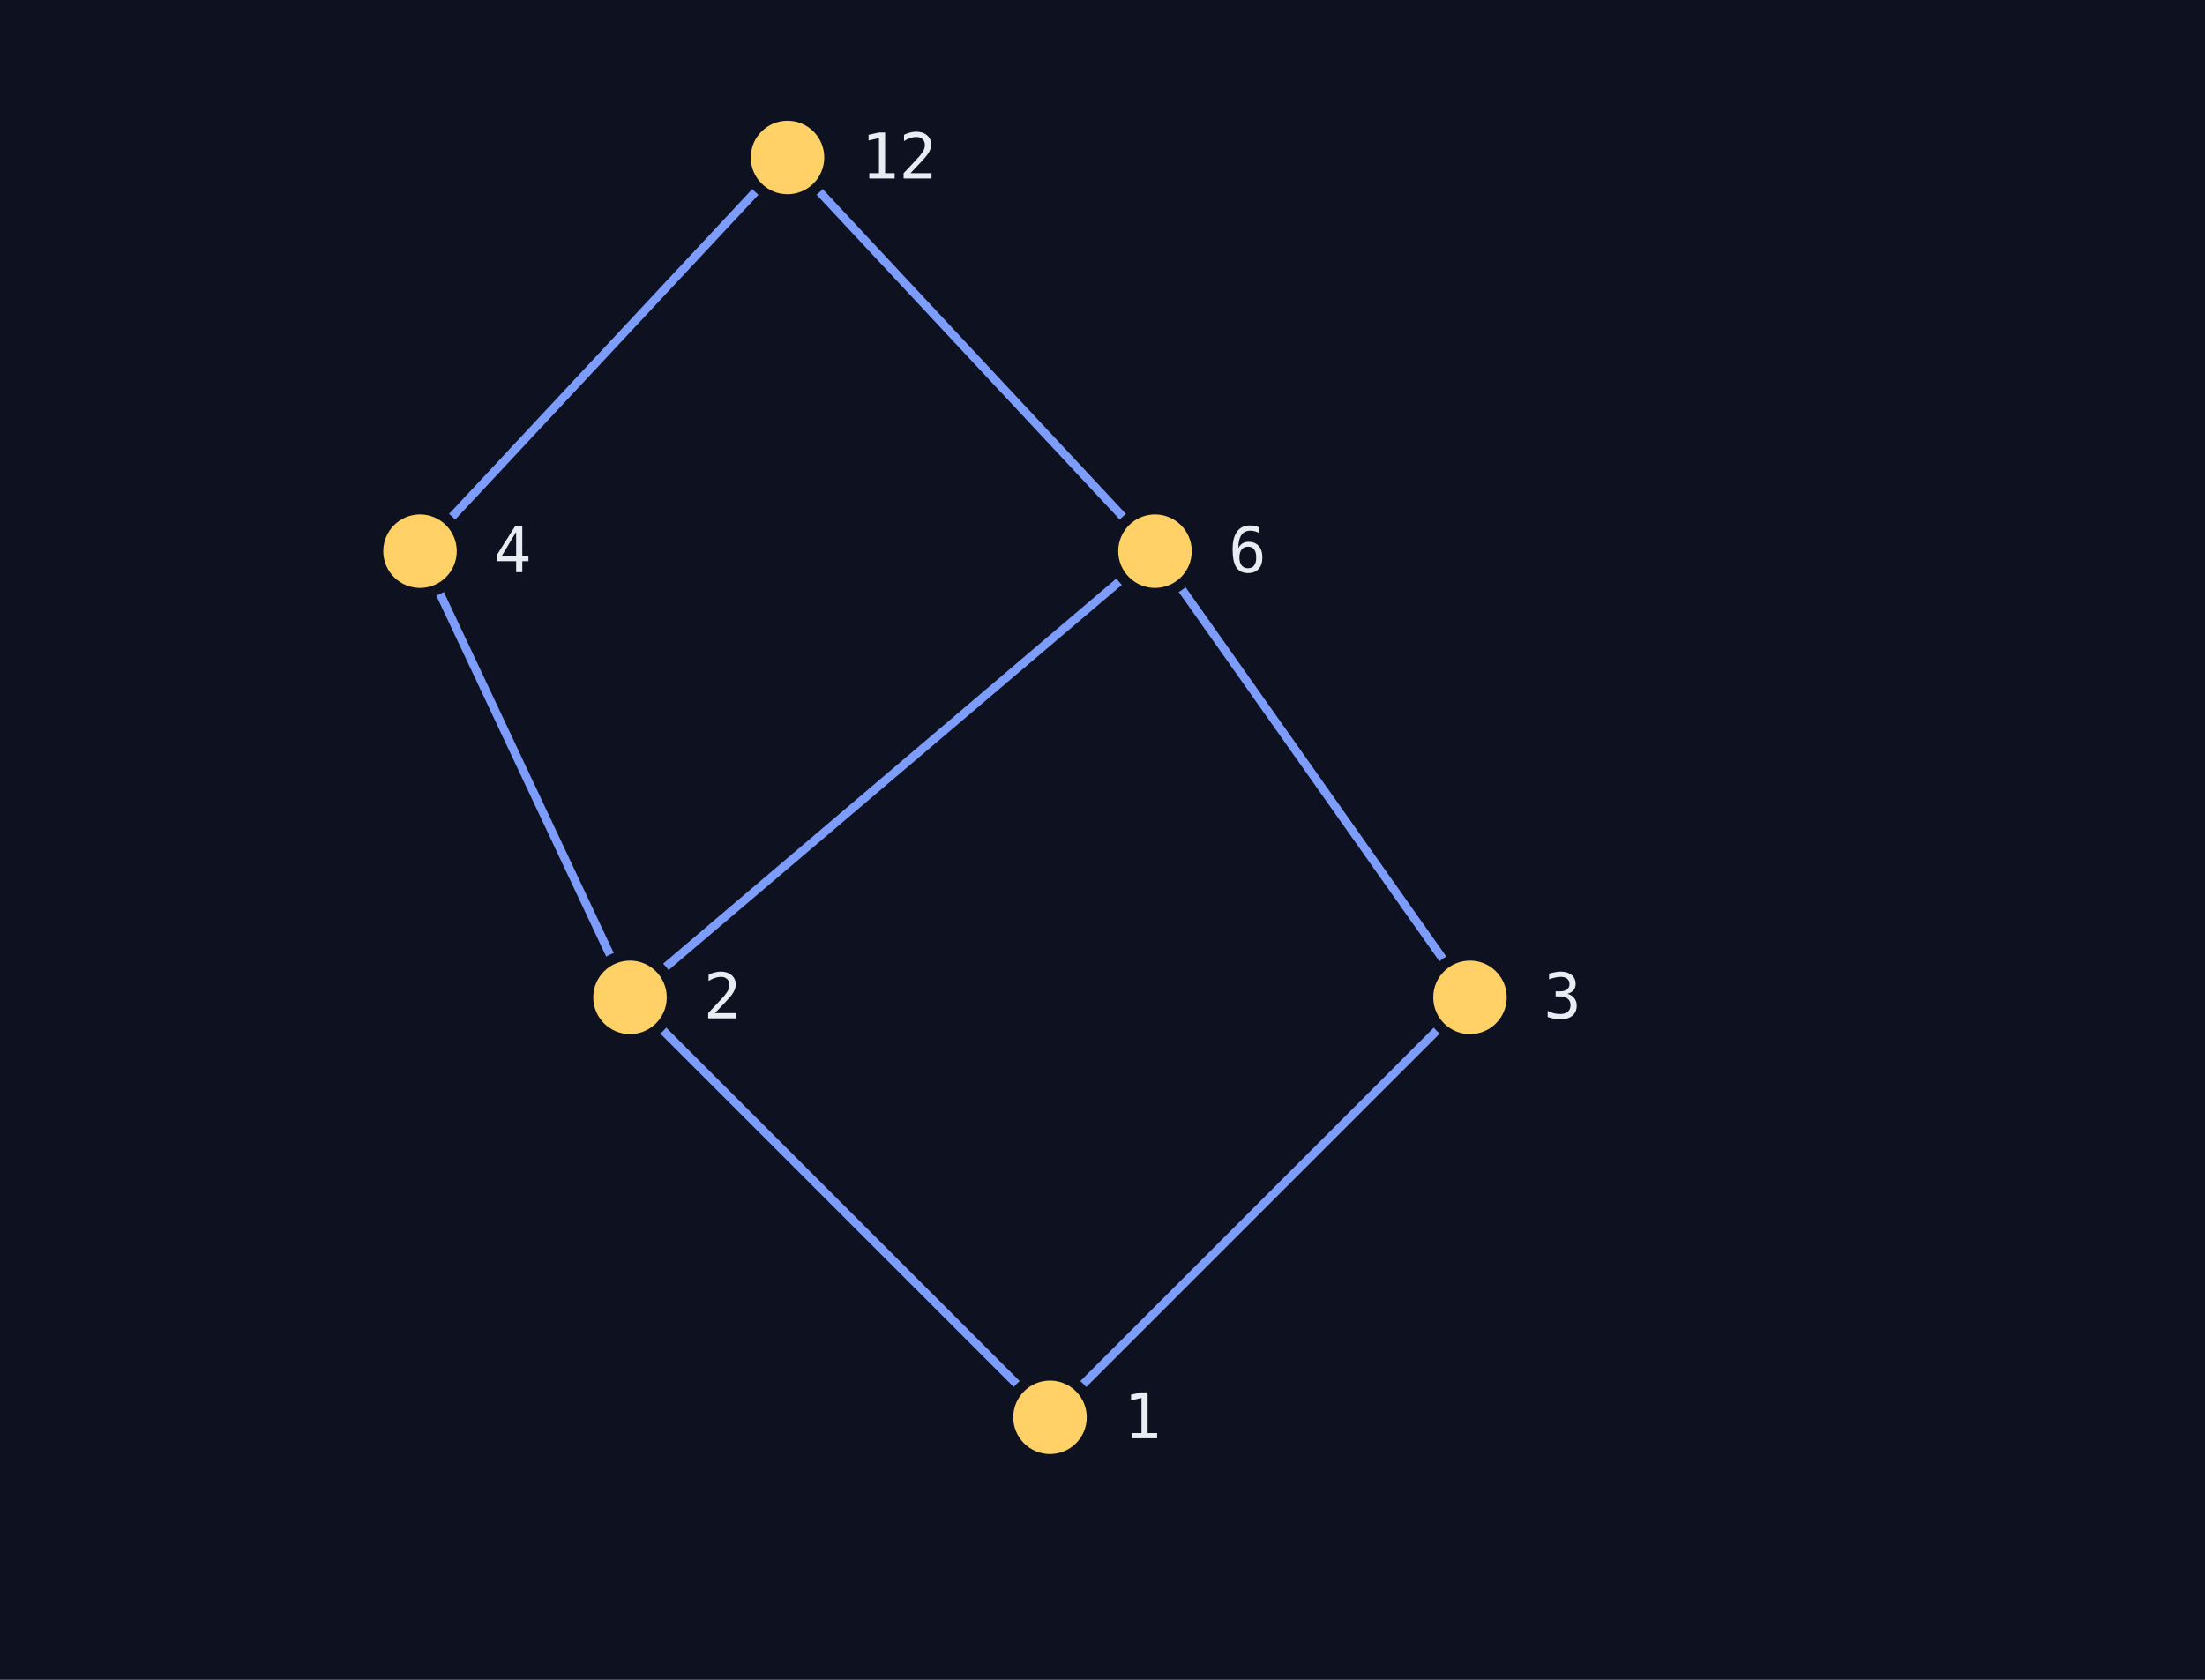
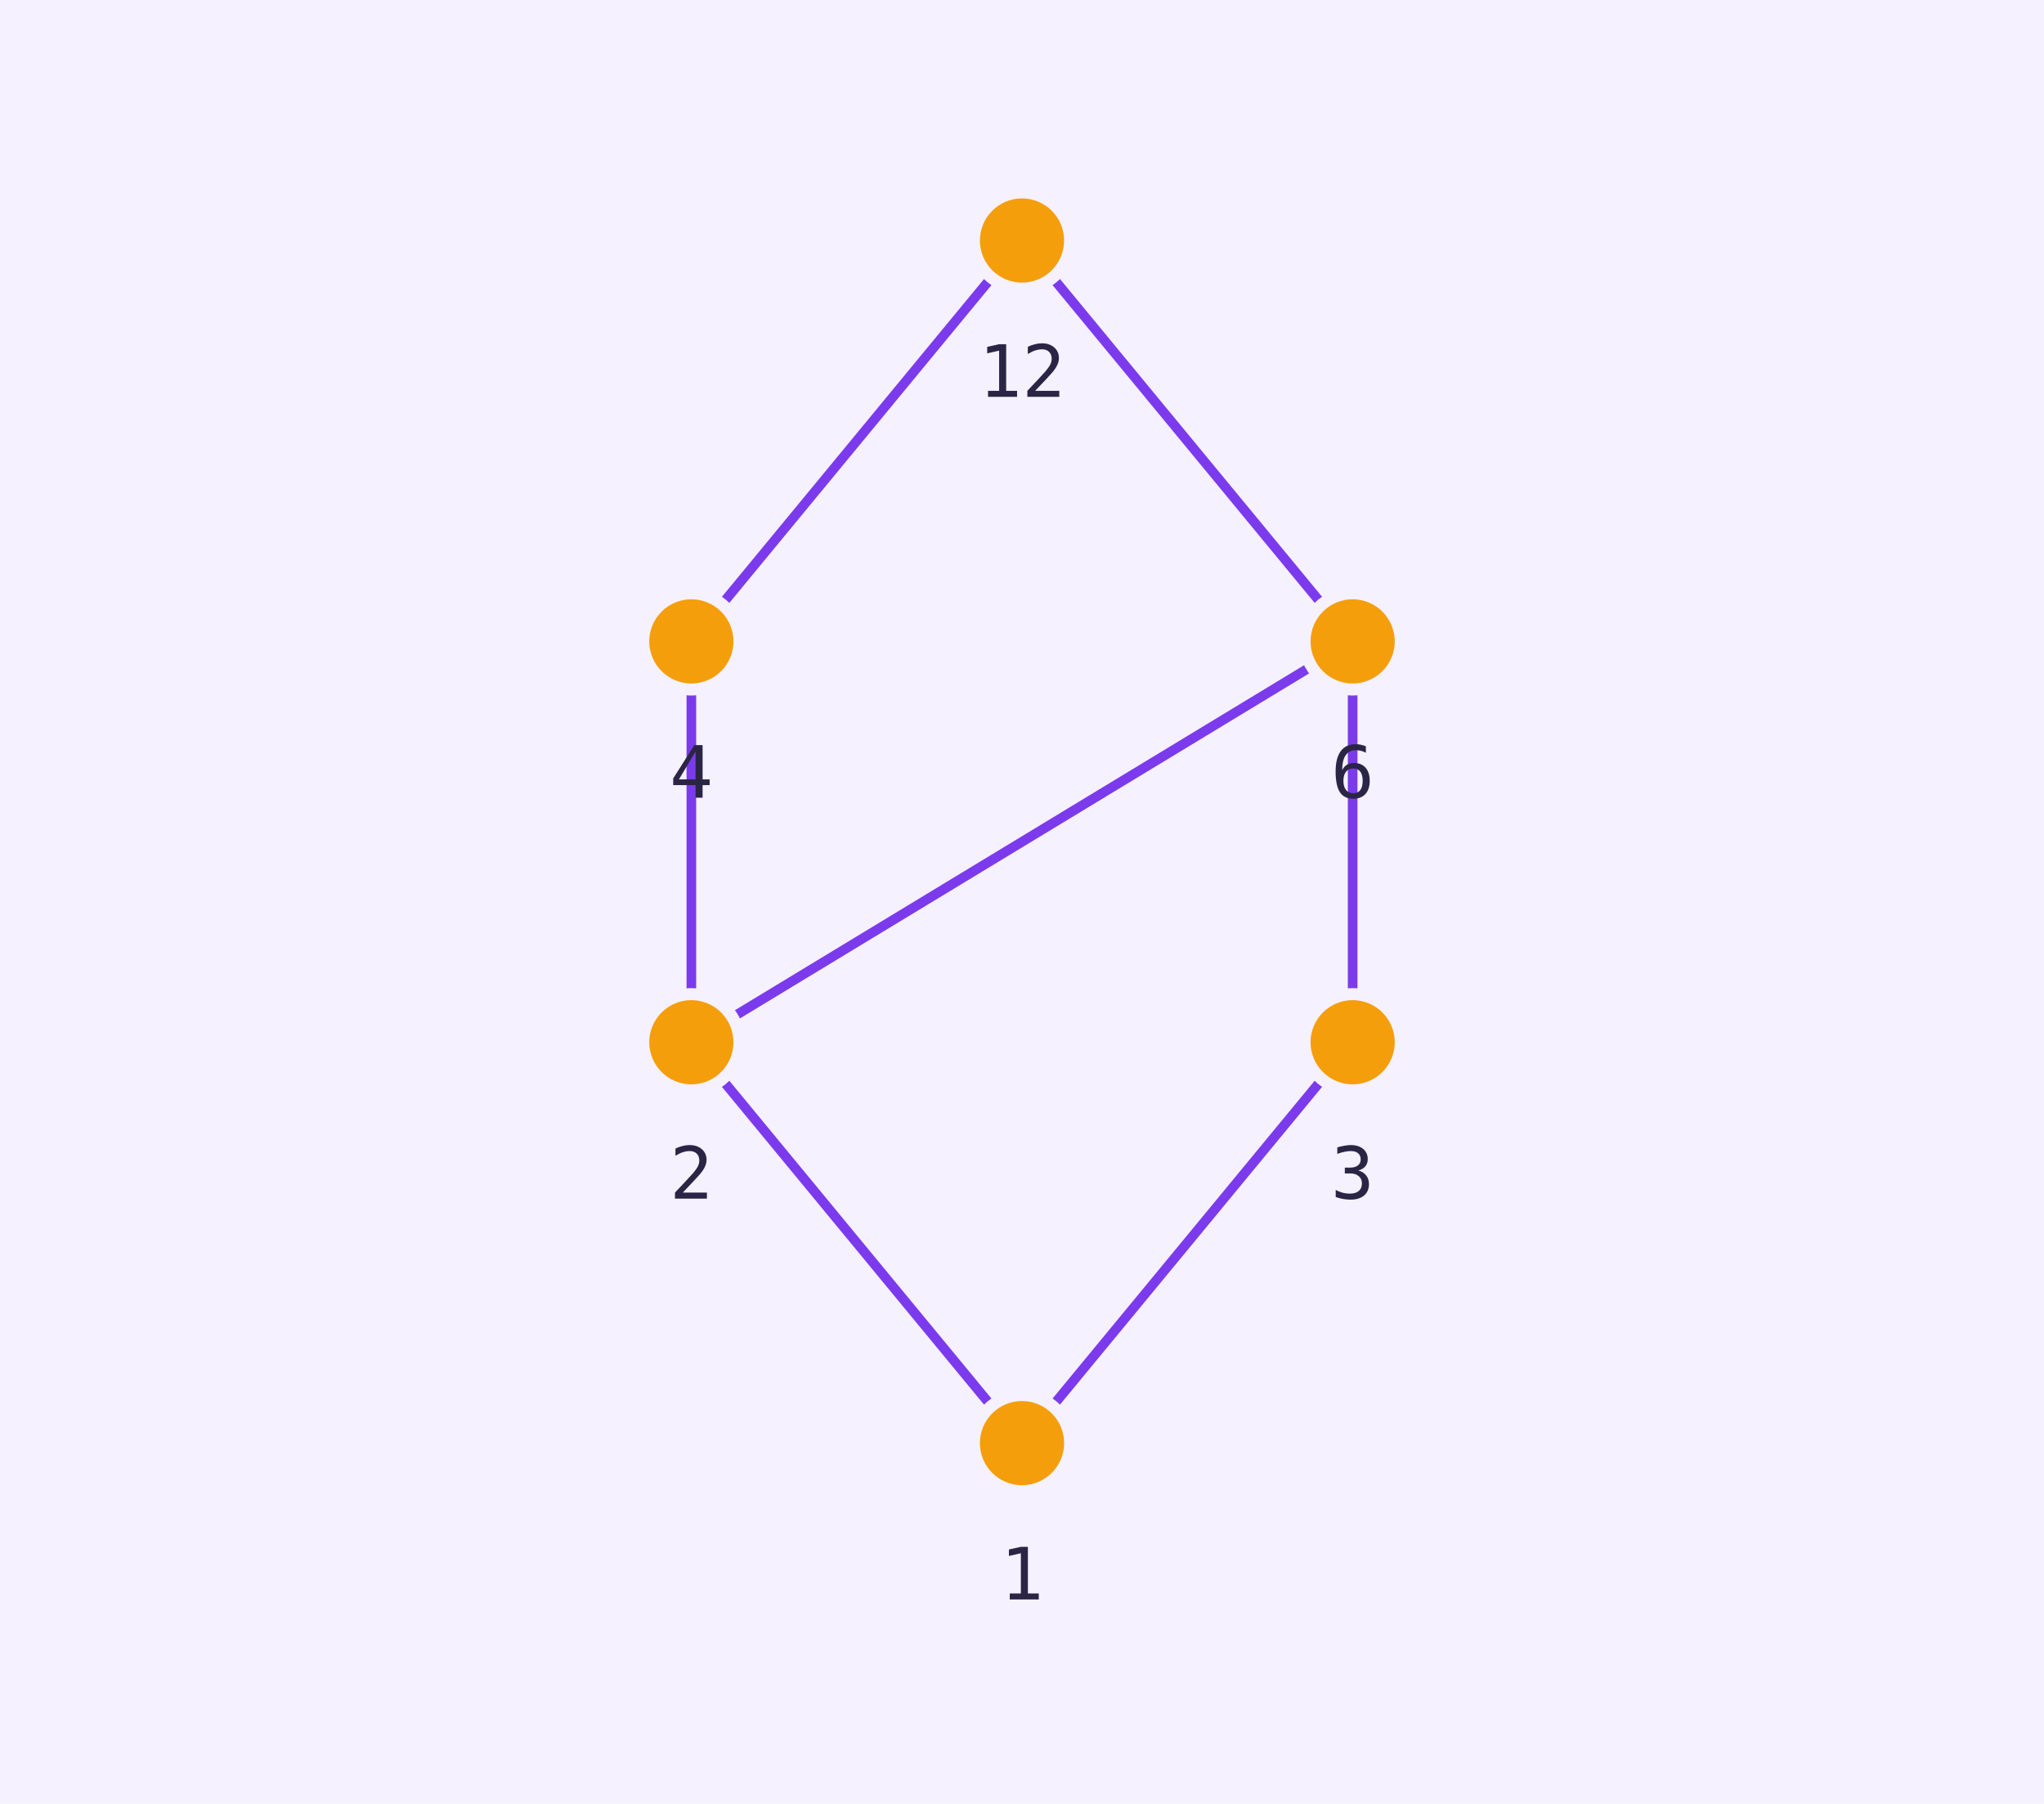
- <svg xmlns="http://www.w3.org/2000/svg" viewBox="0 0 420 320" role="img" aria-label="Hasse diagram">
-   <rect width="100%" height="100%" fill="#0e1220" />
-   <line x1="200" y1="270" x2="120" y2="190" stroke="#7c9cff" stroke-width="1.6" />
-   <line x1="200" y1="270" x2="280" y2="190" stroke="#7c9cff" stroke-width="1.6" />
-   <line x1="120" y1="190" x2="80" y2="105" stroke="#7c9cff" stroke-width="1.6" />
-   <line x1="120" y1="190" x2="220" y2="105" stroke="#7c9cff" stroke-width="1.6" />
-   <line x1="280" y1="190" x2="220" y2="105" stroke="#7c9cff" stroke-width="1.6" />
-   <line x1="80" y1="105" x2="150" y2="30" stroke="#7c9cff" stroke-width="1.6" />
-   <line x1="220" y1="105" x2="150" y2="30" stroke="#7c9cff" stroke-width="1.6" />
-   <circle cx="200" cy="270" r="8" fill="#ffd166" stroke="#0e1220" stroke-width="2" />
-   <text x="214" y="274" fill="#e6edf3" font-family="JetBrains Mono, monospace" font-size="12">1</text>
-   <circle cx="120" cy="190" r="8" fill="#ffd166" stroke="#0e1220" stroke-width="2" />
-   <text x="134" y="194" fill="#e6edf3" font-family="JetBrains Mono, monospace" font-size="12">2</text>
-   <circle cx="280" cy="190" r="8" fill="#ffd166" stroke="#0e1220" stroke-width="2" />
-   <text x="294" y="194" fill="#e6edf3" font-family="JetBrains Mono, monospace" font-size="12">3</text>
-   <circle cx="80" cy="105" r="8" fill="#ffd166" stroke="#0e1220" stroke-width="2" />
-   <text x="94" y="109" fill="#e6edf3" font-family="JetBrains Mono, monospace" font-size="12">4</text>
-   <circle cx="220" cy="105" r="8" fill="#ffd166" stroke="#0e1220" stroke-width="2" />
-   <text x="234" y="109" fill="#e6edf3" font-family="JetBrains Mono, monospace" font-size="12">6</text>
-   <circle cx="150" cy="30" r="8" fill="#ffd166" stroke="#0e1220" stroke-width="2" />
-   <text x="164" y="34" fill="#e6edf3" font-family="JetBrains Mono, monospace" font-size="12">12</text>
+ <svg xmlns="http://www.w3.org/2000/svg" viewBox="0 0 340 300" role="img" aria-label="Hasse diagram of the divisors of 12">
+   <rect width="100%" height="100%" fill="#f5f1ff" />
+   <line x1="170" y1="240.0" x2="115" y2="173.333" stroke="#7c3aed" stroke-width="1.6" />
+   <line x1="170" y1="240.0" x2="225" y2="173.333" stroke="#7c3aed" stroke-width="1.6" />
+   <line x1="115" y1="173.333" x2="115" y2="106.667" stroke="#7c3aed" stroke-width="1.6" />
+   <line x1="115" y1="173.333" x2="225" y2="106.667" stroke="#7c3aed" stroke-width="1.6" />
+   <line x1="225" y1="173.333" x2="225" y2="106.667" stroke="#7c3aed" stroke-width="1.6" />
+   <line x1="115" y1="106.667" x2="170" y2="40.0" stroke="#7c3aed" stroke-width="1.6" />
+   <line x1="225" y1="106.667" x2="170" y2="40.0" stroke="#7c3aed" stroke-width="1.6" />
+   <circle cx="170" cy="240.0" r="8" fill="#f59e0b" stroke="#f5f1ff" stroke-width="2" />
+   <text x="170" y="266.0" fill="#2b2545" font-family="JetBrains Mono, monospace" font-size="12" text-anchor="middle" font-weight="normal">1</text>
+   <circle cx="115" cy="173.333" r="8" fill="#f59e0b" stroke="#f5f1ff" stroke-width="2" />
+   <text x="115" y="199.333" fill="#2b2545" font-family="JetBrains Mono, monospace" font-size="12" text-anchor="middle" font-weight="normal">2</text>
+   <circle cx="225" cy="173.333" r="8" fill="#f59e0b" stroke="#f5f1ff" stroke-width="2" />
+   <text x="225" y="199.333" fill="#2b2545" font-family="JetBrains Mono, monospace" font-size="12" text-anchor="middle" font-weight="normal">3</text>
+   <circle cx="115" cy="106.667" r="8" fill="#f59e0b" stroke="#f5f1ff" stroke-width="2" />
+   <text x="115" y="132.667" fill="#2b2545" font-family="JetBrains Mono, monospace" font-size="12" text-anchor="middle" font-weight="normal">4</text>
+   <circle cx="225" cy="106.667" r="8" fill="#f59e0b" stroke="#f5f1ff" stroke-width="2" />
+   <text x="225" y="132.667" fill="#2b2545" font-family="JetBrains Mono, monospace" font-size="12" text-anchor="middle" font-weight="normal">6</text>
+   <circle cx="170" cy="40.0" r="8" fill="#f59e0b" stroke="#f5f1ff" stroke-width="2" />
+   <text x="170" y="66.0" fill="#2b2545" font-family="JetBrains Mono, monospace" font-size="12" text-anchor="middle" font-weight="normal">12</text>
</svg>
